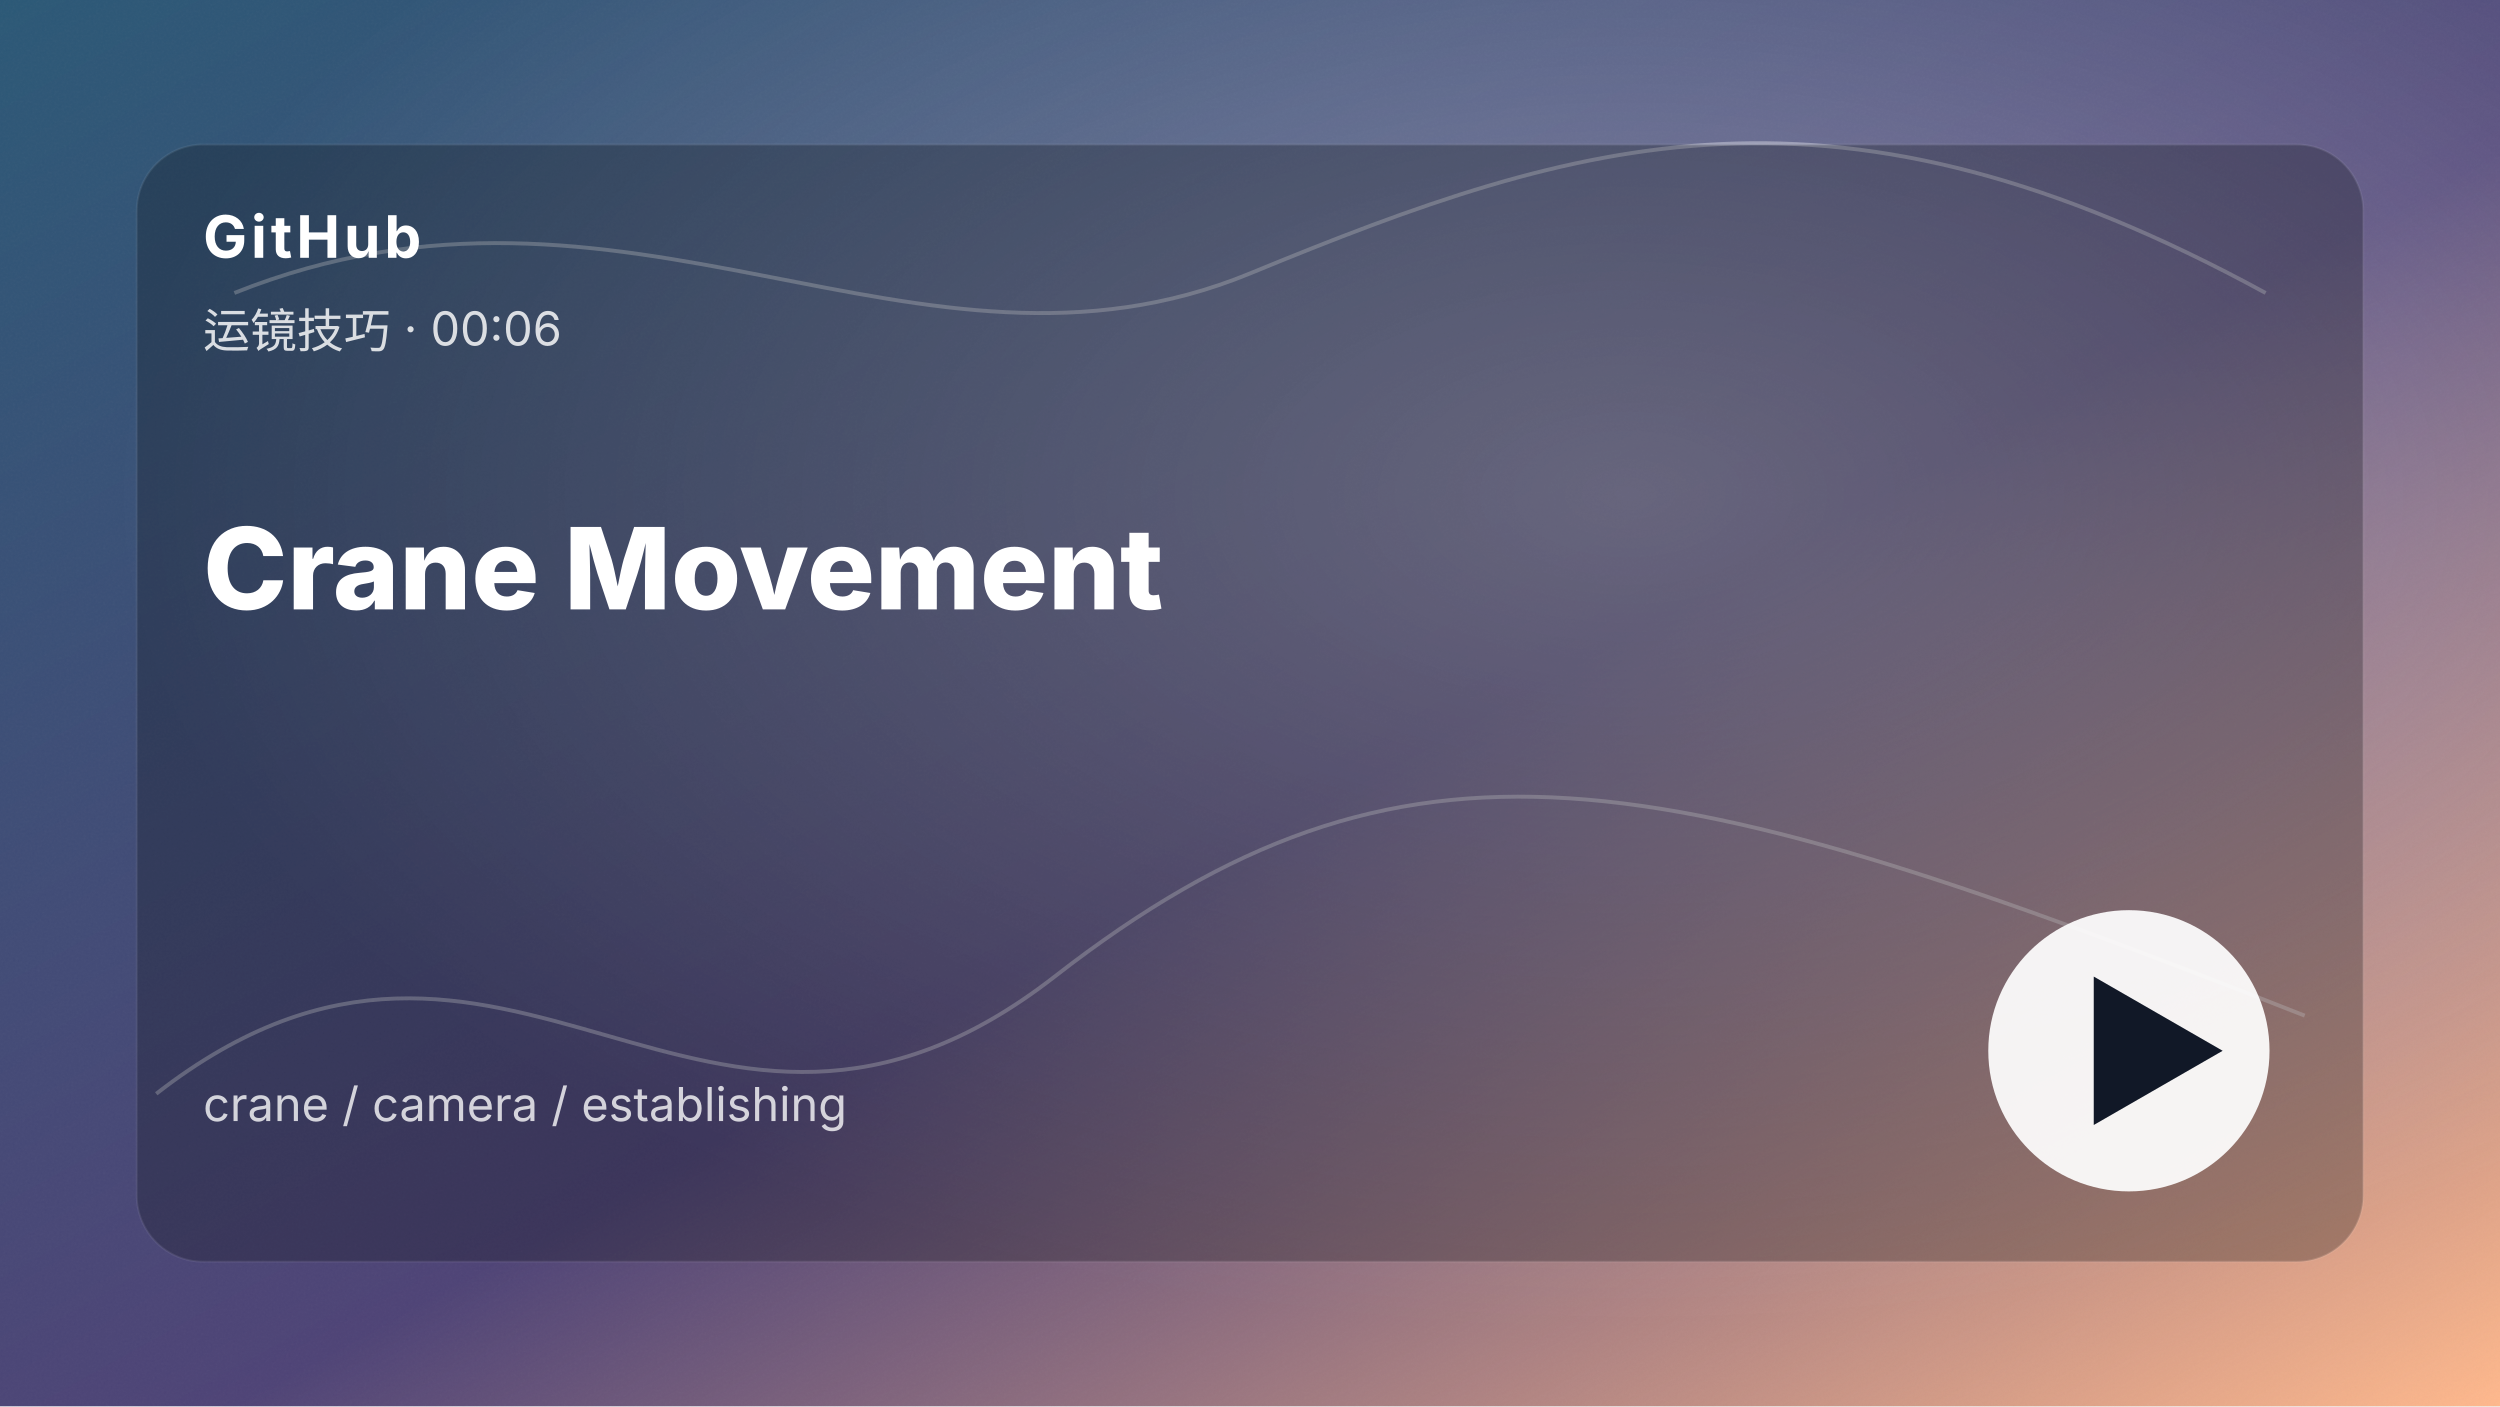
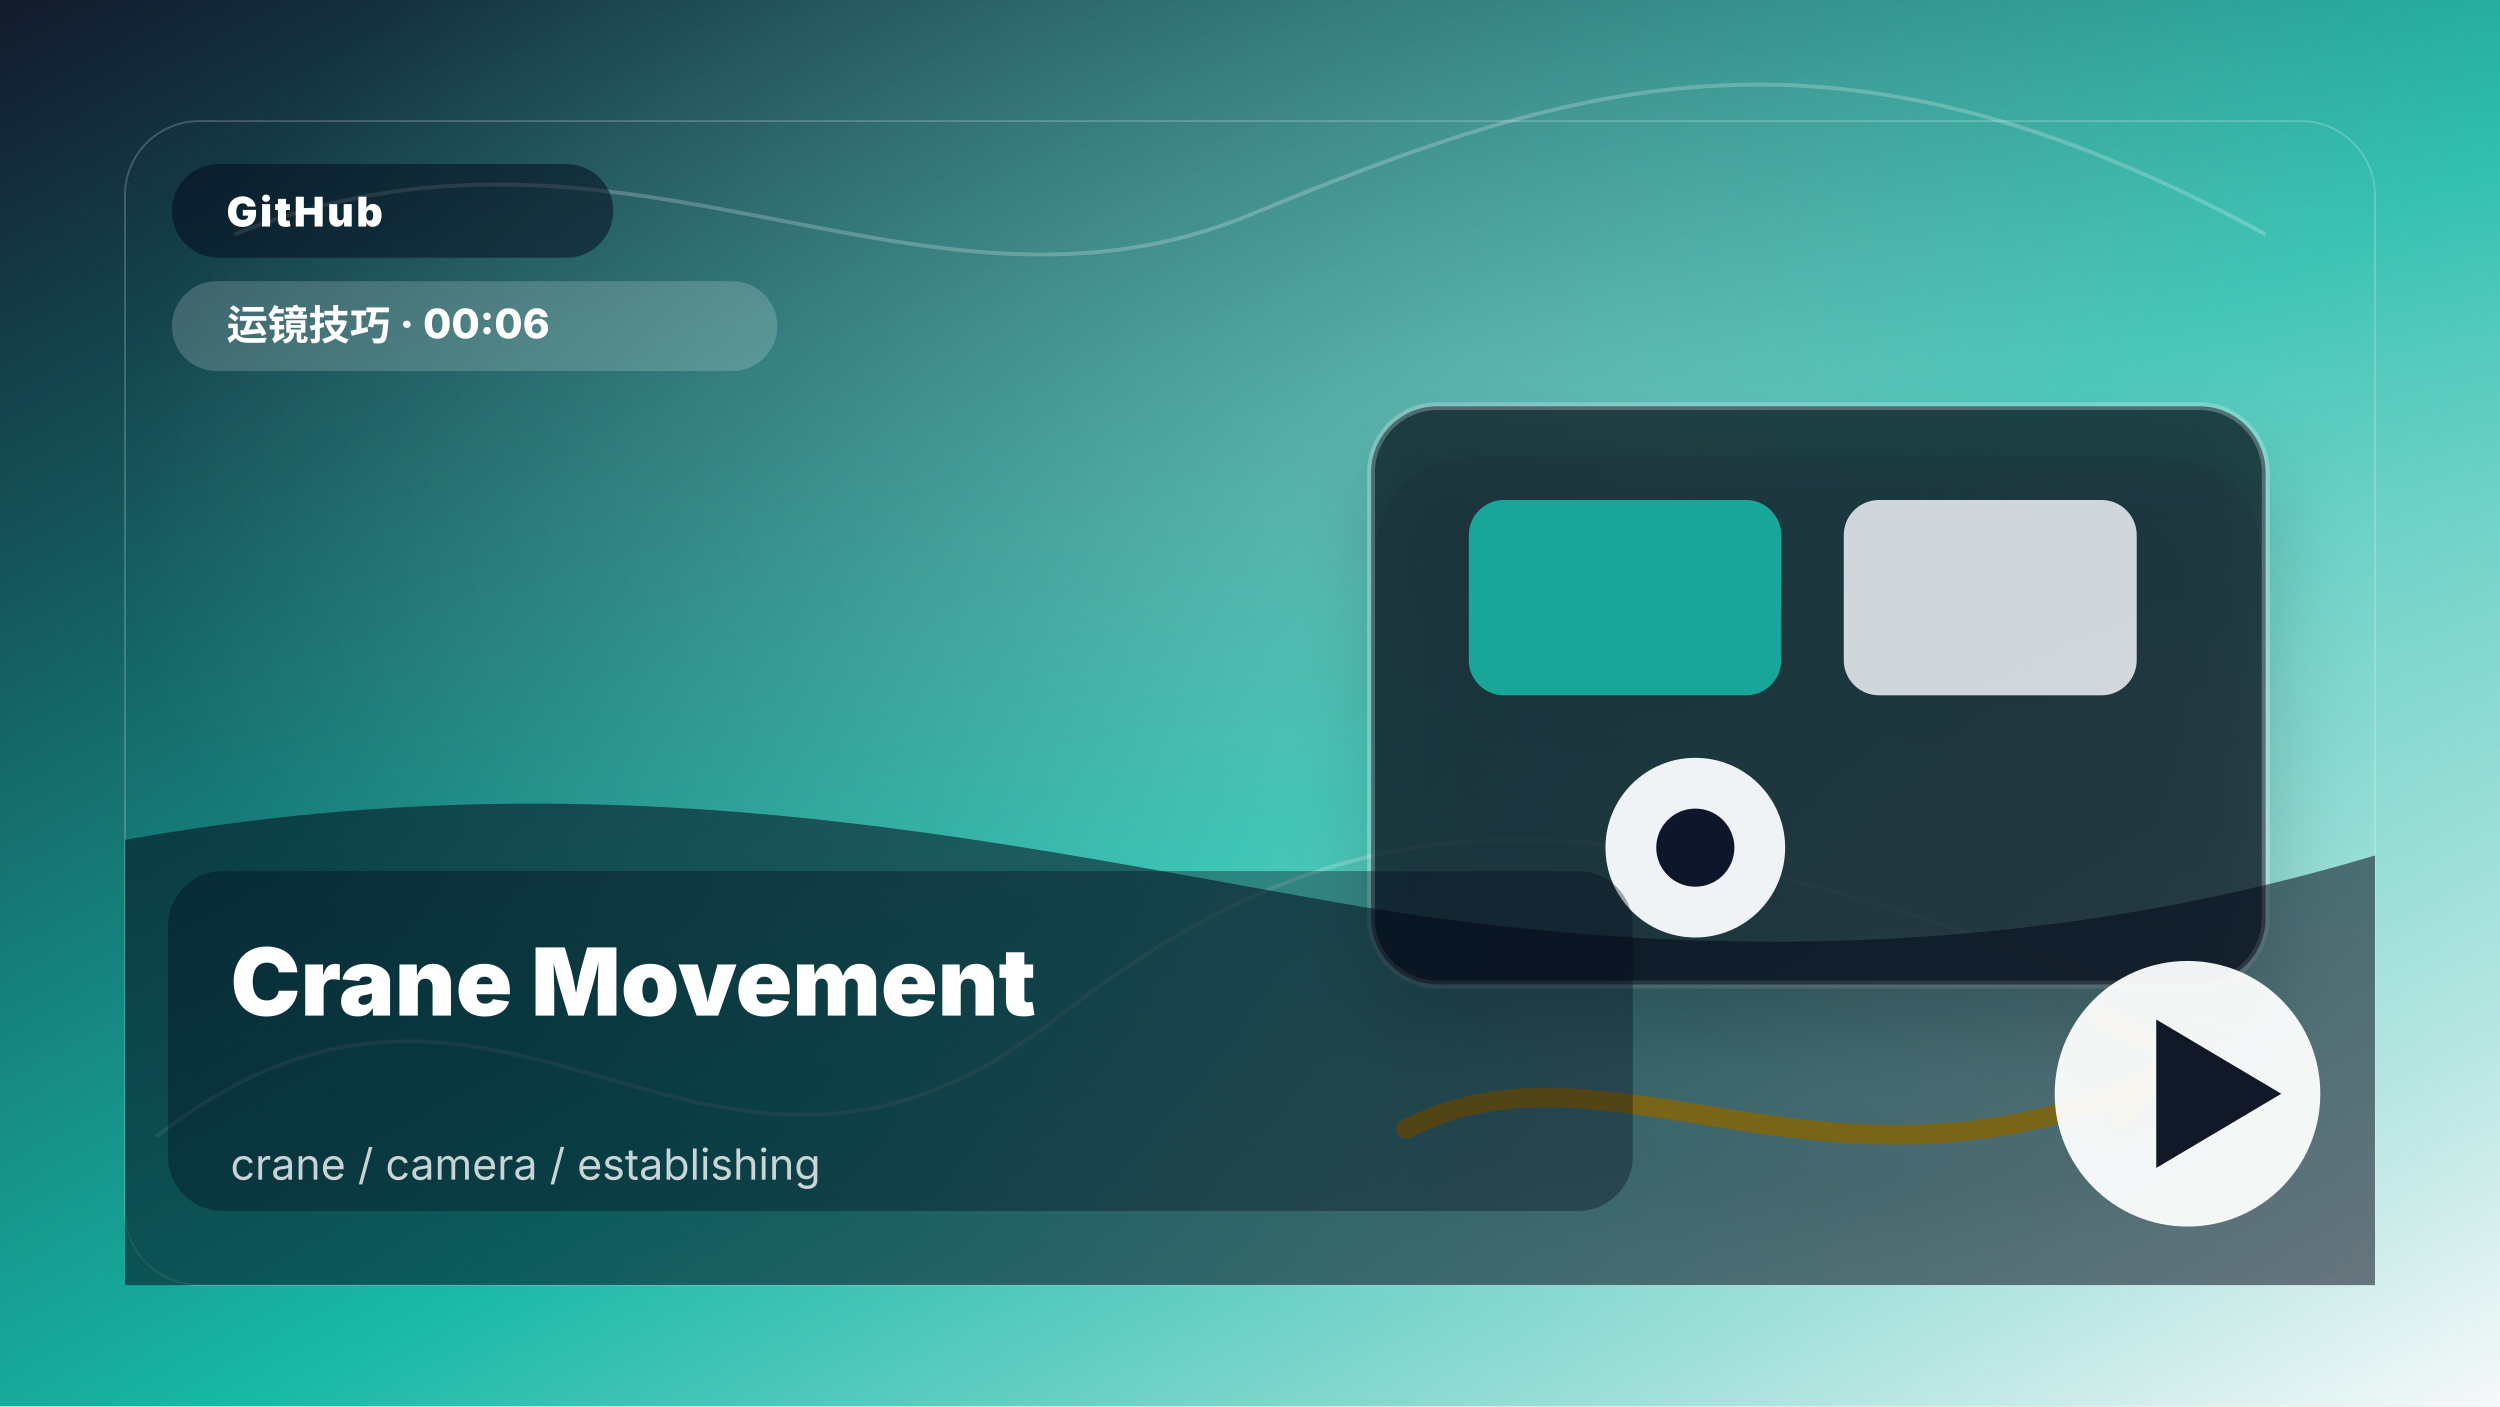
<svg xmlns="http://www.w3.org/2000/svg" width="1280" height="720" viewBox="0 0 1280 720" role="img" aria-label="Crane Movement">
  <defs>
    <linearGradient id="bg" x1="0" y1="0" x2="1" y2="1">
-       <stop offset="0%" stop-color="#2b5876" />
-       <stop offset="55%" stop-color="#4e4376" />
-       <stop offset="100%" stop-color="#ffb88c" />
+       <stop offset="0%" stop-color="#0f172a" />
+       <stop offset="55%" stop-color="#14b8a6" />
+       <stop offset="100%" stop-color="#f8fafc" />
    </linearGradient>
    <radialGradient id="light" cx="65%" cy="35%" r="60%">
      <stop offset="0%" stop-color="#ffffff" stop-opacity="0.35" />
      <stop offset="100%" stop-color="#ffffff" stop-opacity="0" />
    </radialGradient>
    <filter id="grain">
      <feTurbulence type="fractalNoise" baseFrequency="0.8" numOctaves="2" stitchTiles="stitch" />
      <feColorMatrix type="saturate" values="0" />
      <feComponentTransfer>
        <feFuncA type="table" tableValues="0 0.12" />
      </feComponentTransfer>
    </filter>
+     <filter id="softShadow" x="-20%" y="-20%" width="140%" height="140%">
+       <feDropShadow dx="0" dy="24" stdDeviation="22" flood-color="#000000" flood-opacity="0.24" />
+     </filter>
  </defs>
  <rect width="1280" height="720" fill="url(#bg)" />
  <rect width="1280" height="720" fill="url(#light)" />
  <rect width="1280" height="720" filter="url(#grain)" opacity="0.32" />
-   <g opacity="0.34" fill="none" stroke="#fff" stroke-width="2">
-     <path d="M80 560 C260 420 360 640 540 500 S850 390 1180 520" />
-     <path d="M120 150 C320 70 470 210 640 140 S940 30 1160 150" />
+   <g opacity="0.22" fill="none" stroke="#fff" stroke-width="2">
+     <path d="M80 582 C260 442 360 662 540 522 S850 412 1180 542" />
+     <path d="M120 120 C320 40 470 180 640 110 S940 0 1160 120" />
  </g>
-   <rect x="70" y="74" width="1140" height="572" rx="34" fill="#0b0f12" opacity="0.28" stroke="#fff" stroke-opacity="0.24" />
-   <text x="104" y="132" fill="#ffffff" font-family="Inter, Arial, sans-serif" font-size="30" font-weight="700" letter-spacing="2">GitHub</text>
-   <text x="104" y="178" fill="#ffffff" opacity="0.82" font-family="Inter, Arial, sans-serif" font-size="24">运镜技巧 · 00:06</text>
-   <text x="104" y="312" fill="#ffffff" font-family="Inter, Arial, sans-serif" font-size="58" font-weight="800">Crane Movement</text>
-   <text x="104" y="574" fill="#ffffff" opacity="0.78" font-family="Inter, Arial, sans-serif" font-size="24">crane / camera / establishing</text>
-   <circle cx="1090" cy="538" r="72" fill="#ffffff" opacity="0.92" />
-   <path d="M1072 500 L1072 576 L1138 538 Z" fill="#111827" />
+   <g filter="url(#softShadow)">
+     <g transform="translate(650 124)">
+       <rect x="52" y="84" width="458" height="296" rx="34" fill="#0b1220" opacity="0.78" stroke="#fff" stroke-opacity="0.28" stroke-width="4" />
+       <rect x="102" y="132" width="160" height="100" rx="18" fill="#14b8a6" opacity="0.86" />
+       <rect x="294" y="132" width="150" height="100" rx="18" fill="#f8fafc" opacity="0.82" />
+       <circle cx="218" cy="310" r="46" fill="#f8fafc" opacity="0.96" />
+       <circle cx="218" cy="310" r="20" fill="#0f172a" />
+       <path d="M70 454 C178 398 298 514 478 416" fill="none" stroke="#facc15" stroke-width="10" stroke-linecap="round" />
+       <path d="M462 414 L426 396 M462 414 L436 448" stroke="#facc15" stroke-width="10" stroke-linecap="round" />
+     </g>
+   </g>
+   <rect x="64" y="62" width="1152" height="596" rx="38" fill="none" stroke="#fff" stroke-opacity="0.2" />
+   <rect x="88" y="84" width="226" height="48" rx="24" fill="#020617" opacity="0.5" />
+   <text x="116" y="116" fill="#ffffff" font-family="Inter, Arial, sans-serif" font-size="21" font-weight="850" letter-spacing="1.3">GitHub</text>
+   <rect x="88" y="144" width="310" height="46" rx="23" fill="#ffffff" opacity="0.18" />
+   <text x="116" y="174" fill="#ffffff" font-family="Inter, Arial, sans-serif" font-size="21" font-weight="760">运镜技巧 · 00:06</text>
+   <path d="M64 430 C310 386 502 430 684 462 C856 492 1036 492 1216 438 V658 H64 Z" fill="#020617" opacity="0.52" />
+   <rect x="86" y="446" width="750" height="174" rx="28" fill="#020617" opacity="0.34" />
+   <text x="118" y="520" fill="#ffffff" font-family="Inter, Arial, sans-serif" font-size="48" font-weight="850">Crane Movement</text>
+   <text x="118" y="604" fill="#ffffff" opacity="0.78" font-family="Inter, Arial, sans-serif" font-size="22">crane / camera / establishing</text>
+   <circle cx="1120" cy="560" r="68" fill="#ffffff" opacity="0.94" />
+   <path d="M1104 522 L1104 598 L1168 560 Z" fill="#111827" />
</svg>
